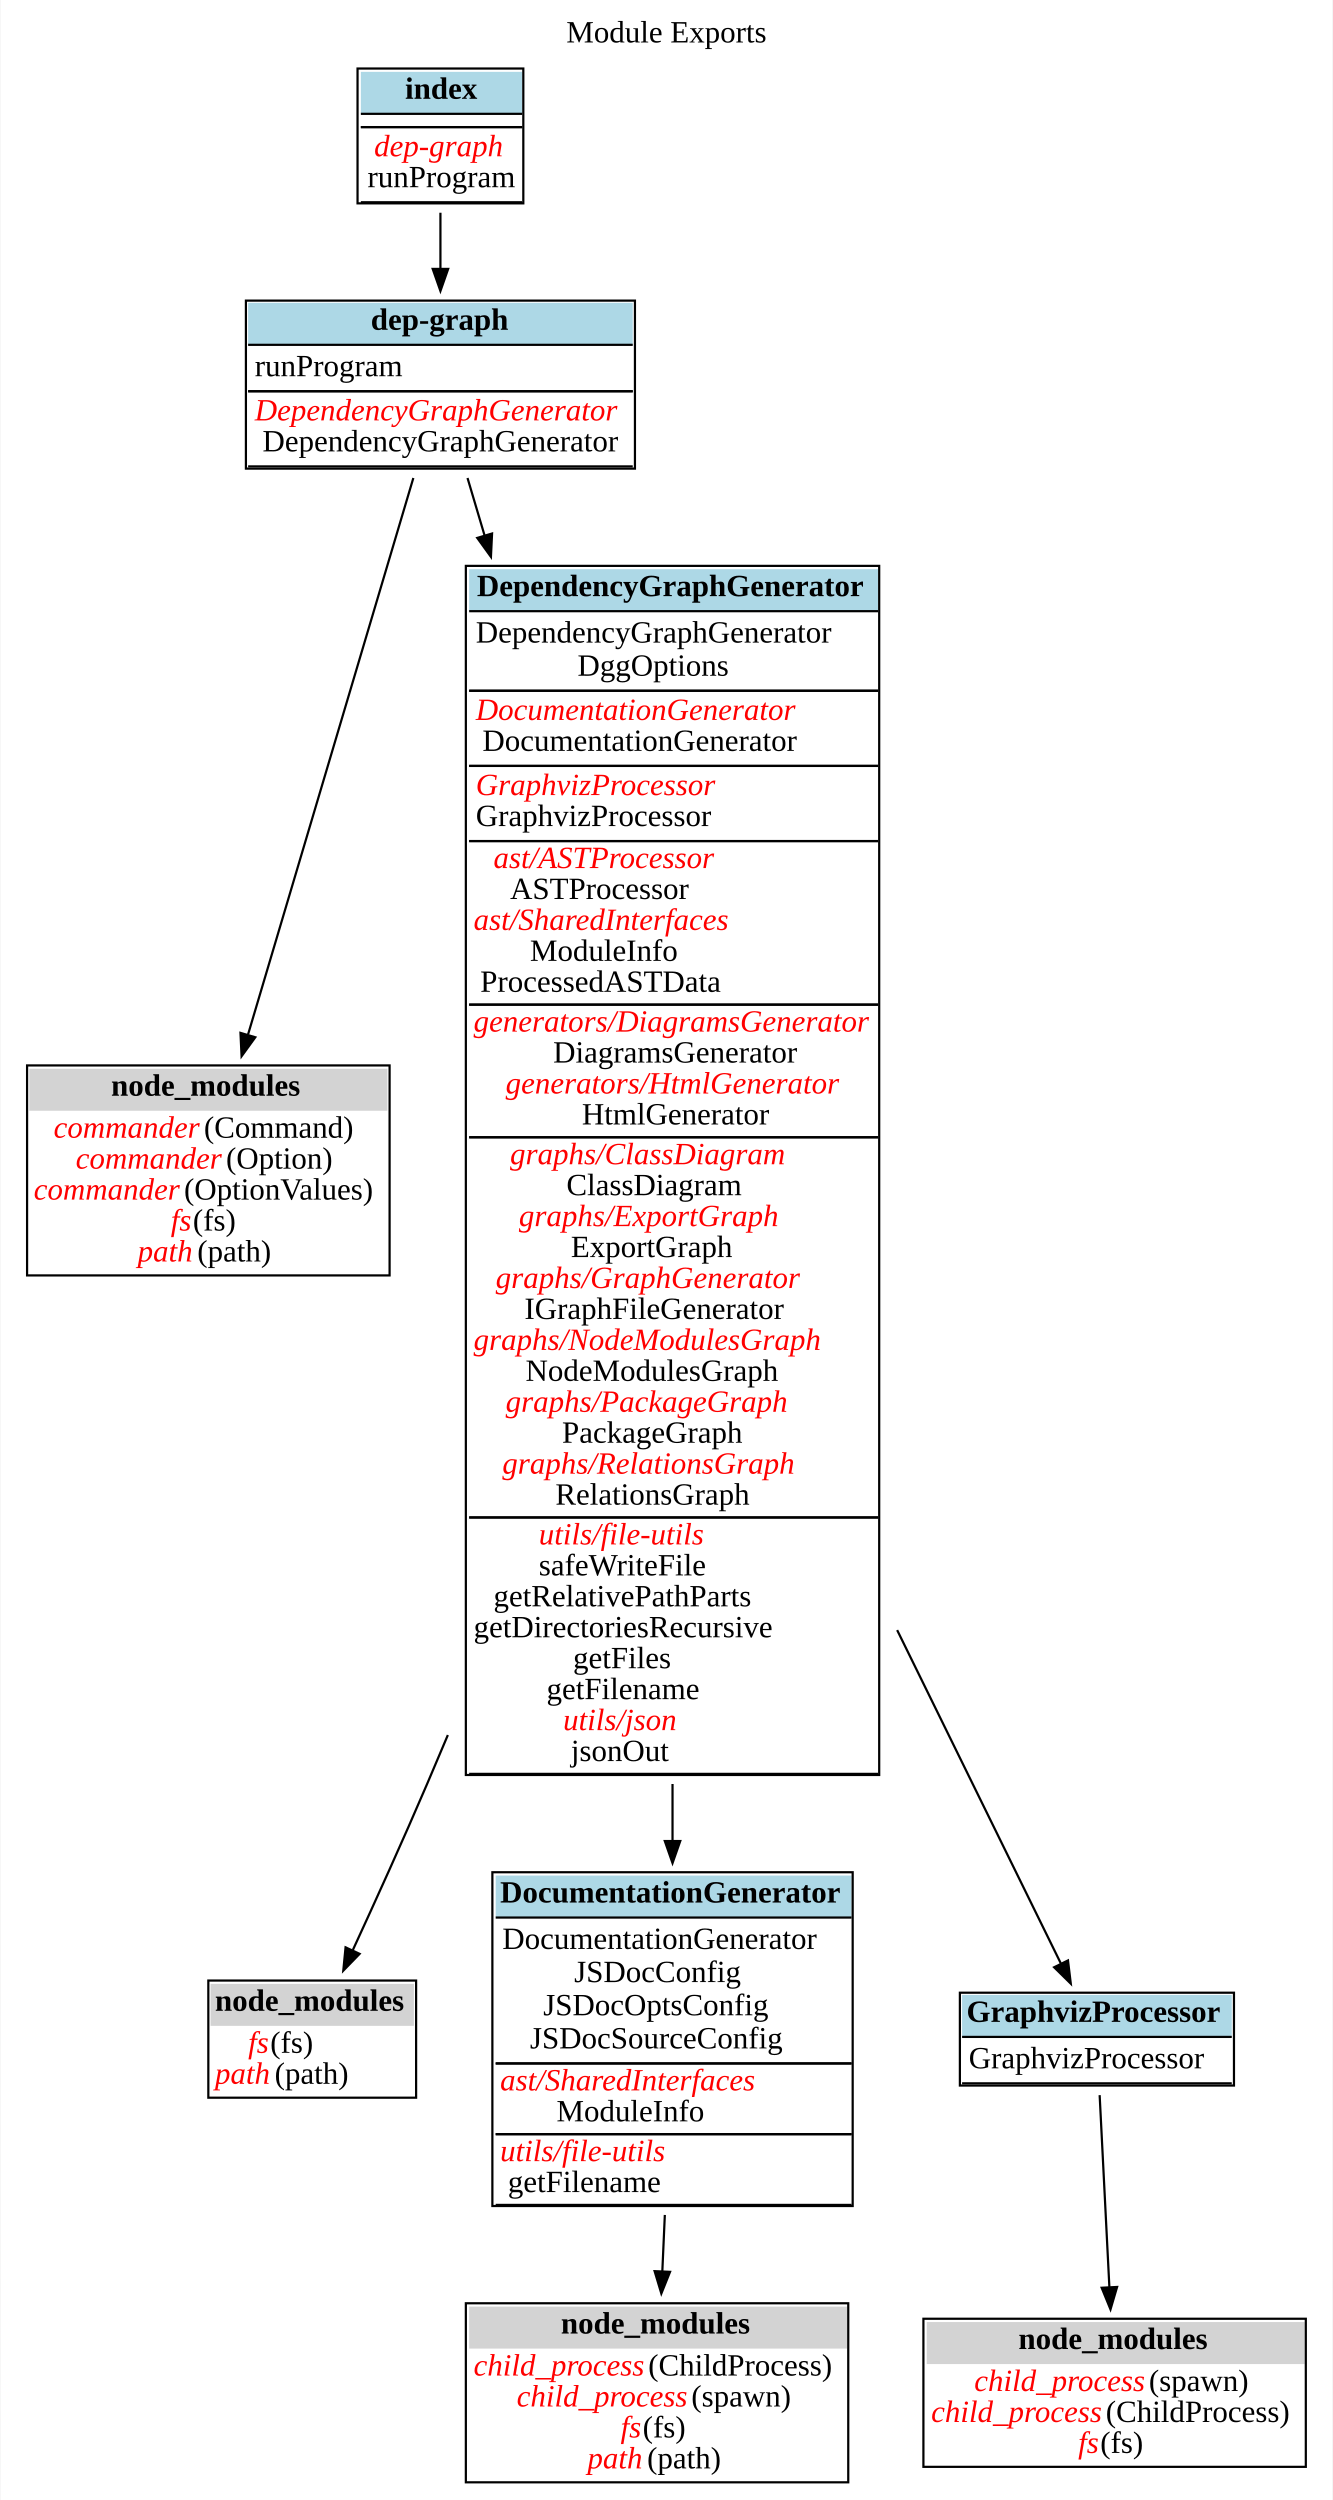
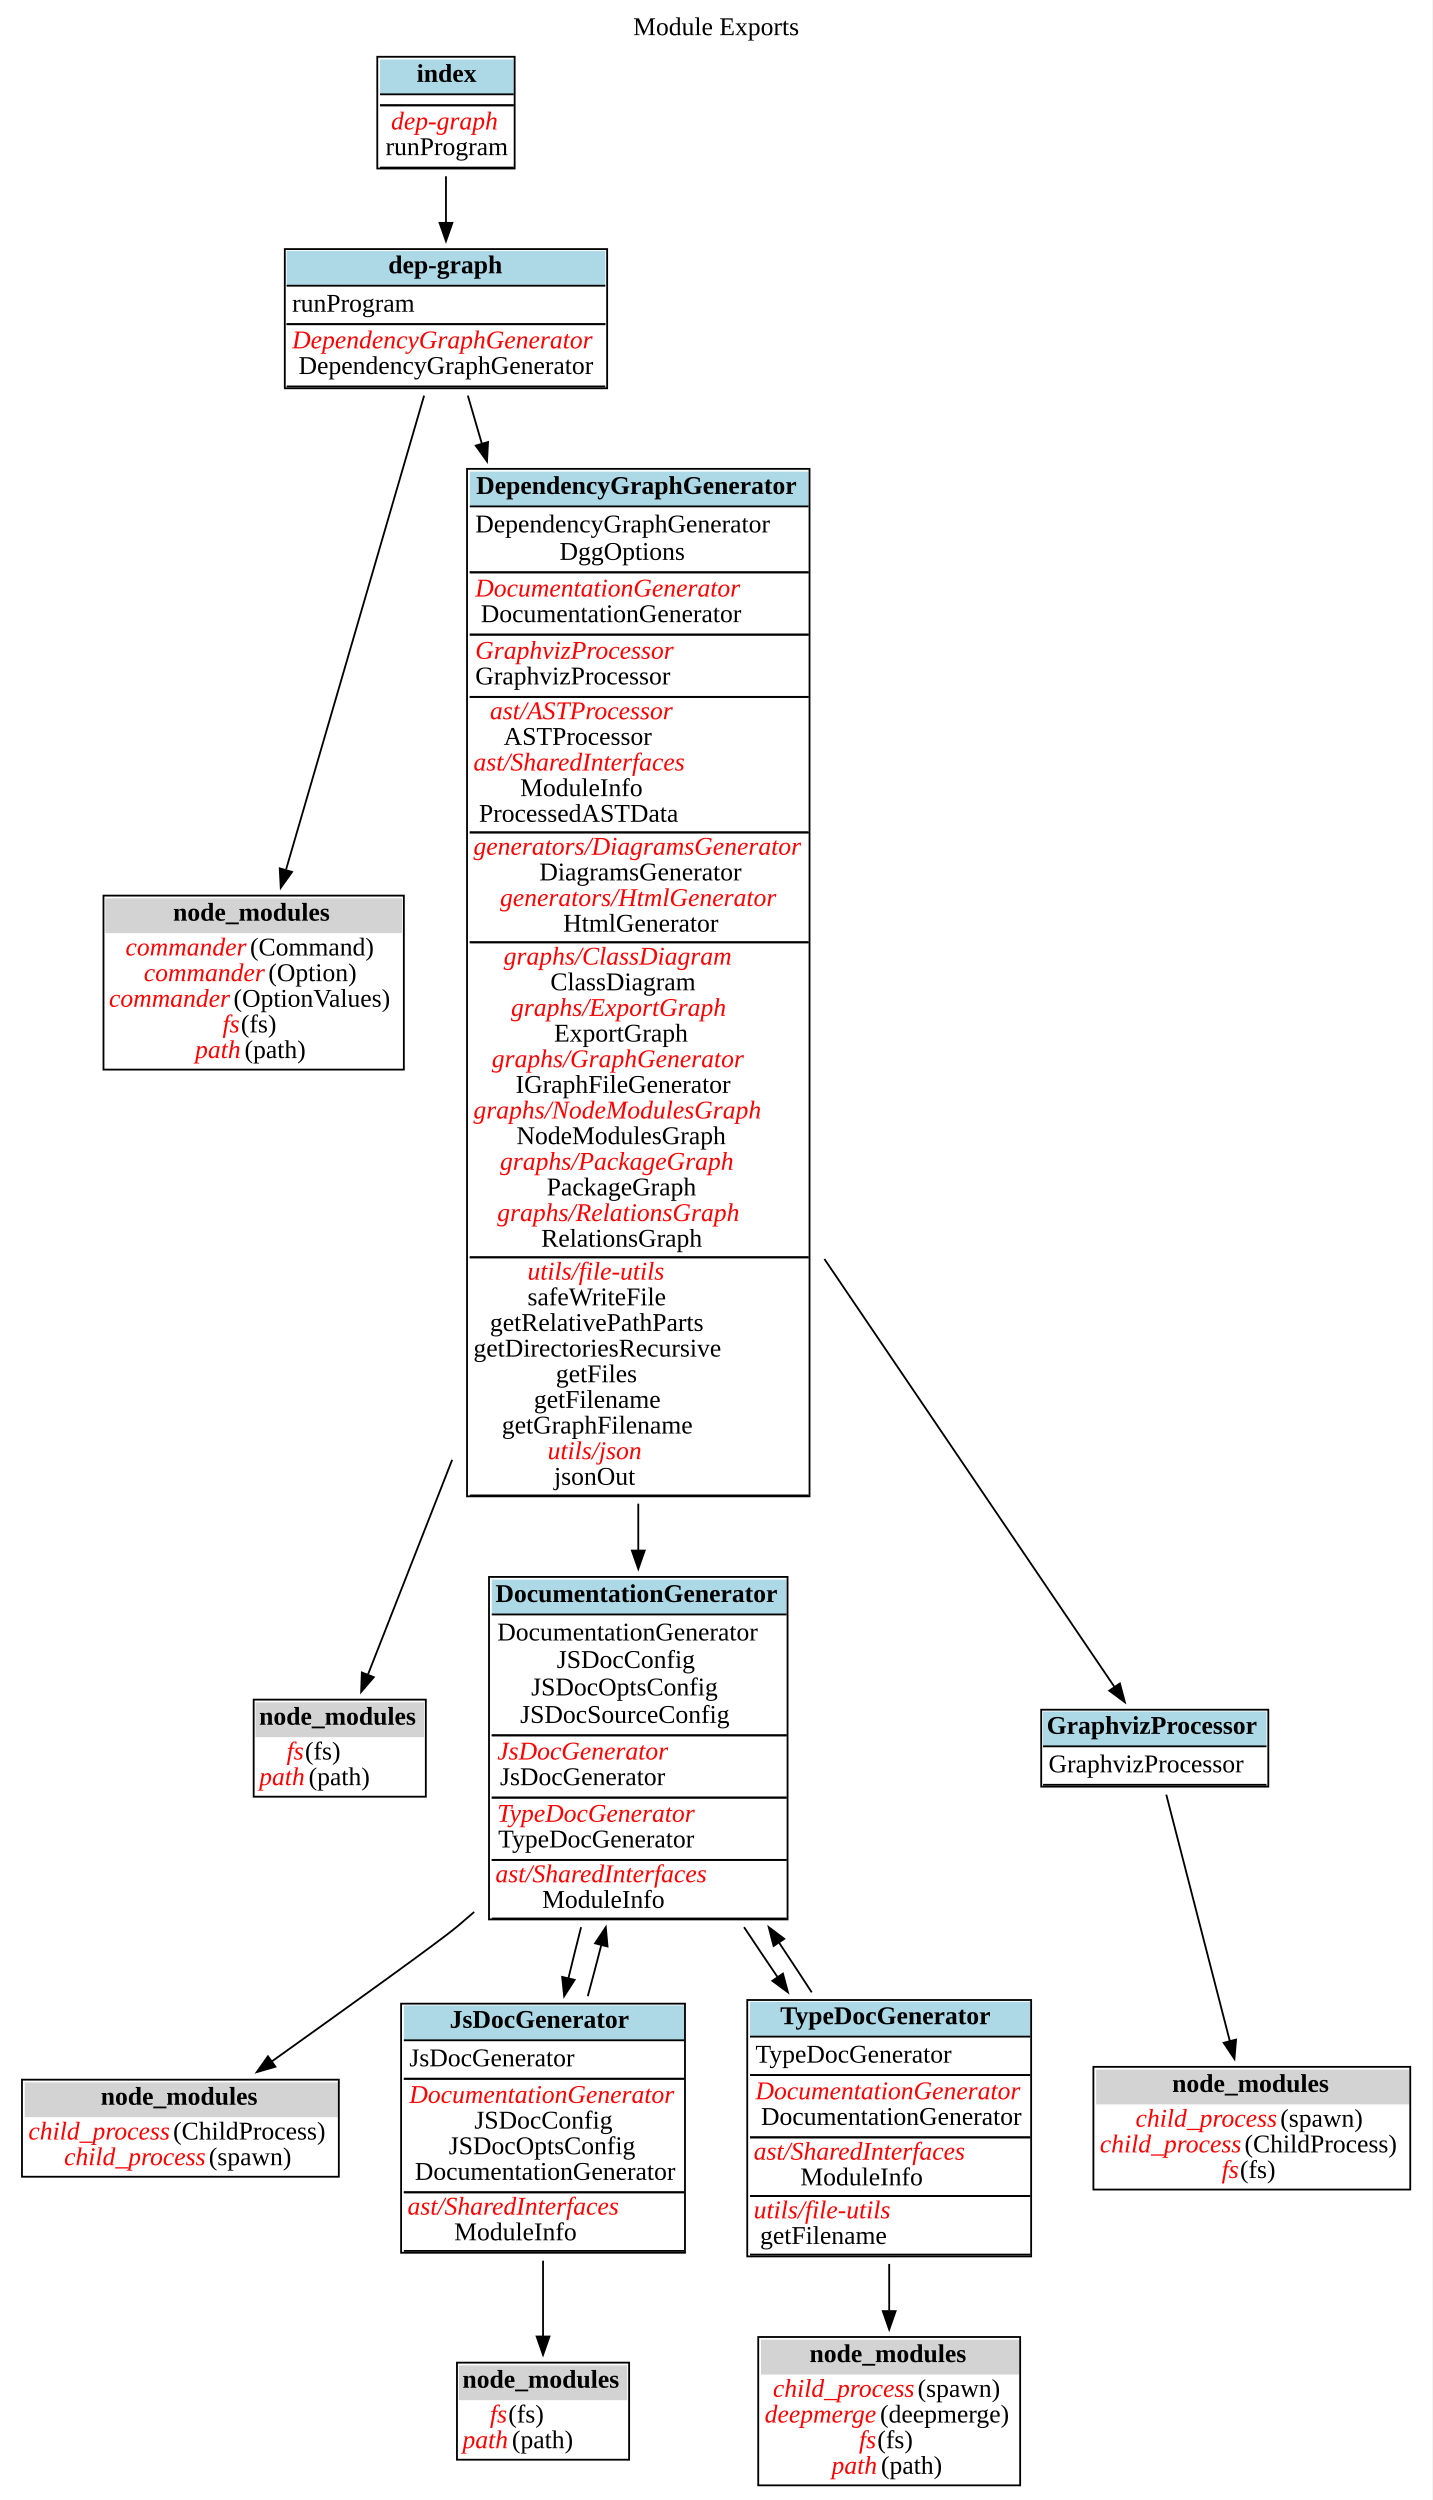
- <svg xmlns="http://www.w3.org/2000/svg" width="603pt" height="1131pt" viewBox="0.00 0.00 602.50 1131.00">
-   <g id="graph0" class="graph" transform="scale(1 1) rotate(0) translate(4 1127)">
-     <polygon fill="white" stroke="transparent" points="-4,4 -4,-1127 598.5,-1127 598.5,4 -4,4" />
-     <text text-anchor="middle" x="297.25" y="-1107.8" font-family="Times New Roman,serif" font-size="14.00"> Module Exports</text>
+ <svg xmlns="http://www.w3.org/2000/svg" width="782pt" height="1365pt" viewBox="0.00 0.00 782.00 1365.00">
+   <g id="graph0" class="graph" transform="scale(1 1) rotate(0) translate(4 1361)">
+     <polygon fill="white" stroke="transparent" points="-4,4 -4,-1361 778,-1361 778,4 -4,4" />
+     <text text-anchor="middle" x="387" y="-1341.8" font-family="Times New Roman,serif" font-size="14.00"> Module Exports</text>
    <g id="node1" class="node">
-       <polygon fill="lightblue" stroke="transparent" points="108,-971 108,-990 282,-990 282,-971 108,-971" />
-       <text text-anchor="start" x="163.5" y="-977.8" font-family="Times New Roman,serif" font-weight="bold" font-size="14.00">dep-graph</text>
-       <polyline fill="none" stroke="black" points="108,-950 282,-950 " />
-       <polyline fill="none" stroke="black" points="282,-971 108,-971 " />
-       <text text-anchor="start" x="111" y="-956.8" font-family="Times New Roman,serif" font-size="14.00">runProgram</text>
-       <polyline fill="none" stroke="black" points="108,-916 282,-916 " />
-       <polyline fill="none" stroke="black" points="282,-950 108,-950 " />
-       <text text-anchor="start" x="111" y="-936.8" font-family="Times New Roman,serif" font-style="italic" font-size="14.00" fill="red">DependencyGraphGenerator</text>
-       <text text-anchor="start" x="114.5" y="-922.8" font-family="Times New Roman,serif" font-size="14.00">DependencyGraphGenerator</text>
-       <polygon fill="none" stroke="black" points="107,-915 107,-991 283,-991 283,-915 107,-915" />
+       <polygon fill="lightblue" stroke="transparent" points="152.5,-1205 152.5,-1224 326.5,-1224 326.5,-1205 152.5,-1205" />
+       <text text-anchor="start" x="208" y="-1211.8" font-family="Times New Roman,serif" font-weight="bold" font-size="14.00">dep-graph</text>
+       <polyline fill="none" stroke="black" points="152.5,-1184 326.5,-1184 " />
+       <polyline fill="none" stroke="black" points="326.5,-1205 152.5,-1205 " />
+       <text text-anchor="start" x="155.5" y="-1190.8" font-family="Times New Roman,serif" font-size="14.00">runProgram</text>
+       <polyline fill="none" stroke="black" points="152.5,-1150 326.5,-1150 " />
+       <polyline fill="none" stroke="black" points="326.5,-1184 152.5,-1184 " />
+       <text text-anchor="start" x="155.5" y="-1170.8" font-family="Times New Roman,serif" font-style="italic" font-size="14.00" fill="red">DependencyGraphGenerator</text>
+       <text text-anchor="start" x="159" y="-1156.8" font-family="Times New Roman,serif" font-size="14.00">DependencyGraphGenerator</text>
+       <polygon fill="none" stroke="black" points="151.5,-1149 151.5,-1225 327.5,-1225 327.5,-1149 151.5,-1149" />
    </g>
    <g id="node2" class="node">
-       <polygon fill="lightgrey" stroke="transparent" points="9,-624.5 9,-643.5 171,-643.5 171,-624.5 9,-624.5" />
-       <text text-anchor="start" x="46" y="-631.3" font-family="Times New Roman,serif" font-weight="bold" font-size="14.00">node_modules</text>
-       <text text-anchor="start" x="20" y="-612.3" font-family="Times New Roman,serif" font-style="italic" font-size="14.00" fill="red">commander</text>
-       <text text-anchor="start" x="88" y="-612.3" font-family="Times New Roman,serif" font-size="14.00"> (Command)</text>
-       <text text-anchor="start" x="30" y="-598.3" font-family="Times New Roman,serif" font-style="italic" font-size="14.00" fill="red">commander</text>
-       <text text-anchor="start" x="98" y="-598.3" font-family="Times New Roman,serif" font-size="14.00"> (Option)</text>
-       <text text-anchor="start" x="11" y="-584.3" font-family="Times New Roman,serif" font-style="italic" font-size="14.00" fill="red">commander</text>
-       <text text-anchor="start" x="79" y="-584.3" font-family="Times New Roman,serif" font-size="14.00"> (OptionValues)</text>
-       <text text-anchor="start" x="73" y="-570.3" font-family="Times New Roman,serif" font-style="italic" font-size="14.00" fill="red">fs</text>
-       <text text-anchor="start" x="83" y="-570.3" font-family="Times New Roman,serif" font-size="14.00"> (fs)</text>
-       <text text-anchor="start" x="58" y="-556.3" font-family="Times New Roman,serif" font-style="italic" font-size="14.00" fill="red">path</text>
-       <text text-anchor="start" x="85" y="-556.3" font-family="Times New Roman,serif" font-size="14.00"> (path)</text>
-       <polygon fill="none" stroke="black" points="8,-550 8,-645 172,-645 172,-550 8,-550" />
+       <polygon fill="lightgrey" stroke="transparent" points="53.5,-851.5 53.5,-870.5 215.5,-870.5 215.5,-851.5 53.5,-851.5" />
+       <text text-anchor="start" x="90.5" y="-858.3" font-family="Times New Roman,serif" font-weight="bold" font-size="14.00">node_modules</text>
+       <text text-anchor="start" x="64.5" y="-839.3" font-family="Times New Roman,serif" font-style="italic" font-size="14.00" fill="red">commander</text>
+       <text text-anchor="start" x="132.5" y="-839.3" font-family="Times New Roman,serif" font-size="14.00"> (Command)</text>
+       <text text-anchor="start" x="74.5" y="-825.3" font-family="Times New Roman,serif" font-style="italic" font-size="14.00" fill="red">commander</text>
+       <text text-anchor="start" x="142.5" y="-825.3" font-family="Times New Roman,serif" font-size="14.00"> (Option)</text>
+       <text text-anchor="start" x="55.5" y="-811.3" font-family="Times New Roman,serif" font-style="italic" font-size="14.00" fill="red">commander</text>
+       <text text-anchor="start" x="123.5" y="-811.3" font-family="Times New Roman,serif" font-size="14.00"> (OptionValues)</text>
+       <text text-anchor="start" x="117.5" y="-797.3" font-family="Times New Roman,serif" font-style="italic" font-size="14.00" fill="red">fs</text>
+       <text text-anchor="start" x="127.5" y="-797.3" font-family="Times New Roman,serif" font-size="14.00"> (fs)</text>
+       <text text-anchor="start" x="102.5" y="-783.3" font-family="Times New Roman,serif" font-style="italic" font-size="14.00" fill="red">path</text>
+       <text text-anchor="start" x="129.5" y="-783.3" font-family="Times New Roman,serif" font-size="14.00"> (path)</text>
+       <polygon fill="none" stroke="black" points="52.5,-777 52.5,-872 216.5,-872 216.5,-777 52.5,-777" />
    </g>
    <g id="edge1" class="edge">
-       <path fill="none" stroke="black" d="M182.75,-910.76C164.3,-848.66 129.29,-730.79 107.96,-658.97" />
-       <polygon fill="black" stroke="black" points="111.25,-657.74 105.04,-649.15 104.54,-659.73 111.25,-657.74" />
+       <path fill="none" stroke="black" d="M227.56,-1145C209.13,-1081.72 173.65,-959.91 152.22,-886.34" />
+       <polygon fill="black" stroke="black" points="155.45,-884.91 149.29,-876.29 148.73,-886.87 155.45,-884.91" />
    </g>
    <g id="node3" class="node">
-       <polygon fill="lightblue" stroke="transparent" points="208,-850.5 208,-869.5 393,-869.5 393,-850.5 208,-850.5" />
-       <text text-anchor="start" x="211.5" y="-857.3" font-family="Times New Roman,serif" font-weight="bold" font-size="14.00">DependencyGraphGenerator</text>
-       <polyline fill="none" stroke="black" points="208,-814.5 393,-814.5 " />
-       <polyline fill="none" stroke="black" points="393,-850.5 208,-850.5 " />
-       <text text-anchor="start" x="211" y="-836.3" font-family="Times New Roman,serif" font-size="14.00">DependencyGraphGenerator</text>
-       <text text-anchor="start" x="257" y="-821.3" font-family="Times New Roman,serif" font-size="14.00">DggOptions</text>
-       <polyline fill="none" stroke="black" points="208,-780.5 393,-780.5 " />
-       <polyline fill="none" stroke="black" points="393,-814.5 208,-814.5 " />
-       <text text-anchor="start" x="211" y="-801.3" font-family="Times New Roman,serif" font-style="italic" font-size="14.00" fill="red">DocumentationGenerator</text>
-       <text text-anchor="start" x="214" y="-787.3" font-family="Times New Roman,serif" font-size="14.00">DocumentationGenerator</text>
-       <polyline fill="none" stroke="black" points="208,-746.5 393,-746.5 " />
-       <polyline fill="none" stroke="black" points="393,-780.5 208,-780.5 " />
-       <text text-anchor="start" x="211" y="-767.3" font-family="Times New Roman,serif" font-style="italic" font-size="14.00" fill="red">GraphvizProcessor</text>
-       <text text-anchor="start" x="211" y="-753.3" font-family="Times New Roman,serif" font-size="14.00">GraphvizProcessor</text>
-       <polyline fill="none" stroke="black" points="208,-672.5 393,-672.5 " />
-       <polyline fill="none" stroke="black" points="393,-746.5 208,-746.5 " />
-       <text text-anchor="start" x="219" y="-734.3" font-family="Times New Roman,serif" font-style="italic" font-size="14.00" fill="red">ast/ASTProcessor</text>
-       <text text-anchor="start" x="226.5" y="-720.3" font-family="Times New Roman,serif" font-size="14.00">ASTProcessor</text>
-       <text text-anchor="start" x="210" y="-706.3" font-family="Times New Roman,serif" font-style="italic" font-size="14.00" fill="red">ast/SharedInterfaces</text>
-       <text text-anchor="start" x="235.5" y="-692.3" font-family="Times New Roman,serif" font-size="14.00">ModuleInfo</text>
-       <text text-anchor="start" x="213" y="-678.3" font-family="Times New Roman,serif" font-size="14.00">ProcessedASTData</text>
-       <polyline fill="none" stroke="black" points="208,-612.5 393,-612.5 " />
-       <polyline fill="none" stroke="black" points="393,-672.5 208,-672.5 " />
-       <text text-anchor="start" x="210" y="-660.3" font-family="Times New Roman,serif" font-style="italic" font-size="14.00" fill="red">generators/DiagramsGenerator</text>
-       <text text-anchor="start" x="246" y="-646.3" font-family="Times New Roman,serif" font-size="14.00">DiagramsGenerator</text>
-       <text text-anchor="start" x="224.5" y="-632.3" font-family="Times New Roman,serif" font-style="italic" font-size="14.00" fill="red">generators/HtmlGenerator</text>
-       <text text-anchor="start" x="259" y="-618.3" font-family="Times New Roman,serif" font-size="14.00">HtmlGenerator</text>
-       <polyline fill="none" stroke="black" points="208,-440.5 393,-440.5 " />
-       <polyline fill="none" stroke="black" points="393,-612.5 208,-612.5 " />
-       <text text-anchor="start" x="226.5" y="-600.3" font-family="Times New Roman,serif" font-style="italic" font-size="14.00" fill="red">graphs/ClassDiagram</text>
-       <text text-anchor="start" x="252" y="-586.3" font-family="Times New Roman,serif" font-size="14.00">ClassDiagram</text>
-       <text text-anchor="start" x="230.5" y="-572.3" font-family="Times New Roman,serif" font-style="italic" font-size="14.00" fill="red">graphs/ExportGraph</text>
-       <text text-anchor="start" x="254" y="-558.3" font-family="Times New Roman,serif" font-size="14.00">ExportGraph</text>
-       <text text-anchor="start" x="220" y="-544.3" font-family="Times New Roman,serif" font-style="italic" font-size="14.00" fill="red">graphs/GraphGenerator</text>
-       <text text-anchor="start" x="233" y="-530.3" font-family="Times New Roman,serif" font-size="14.00">IGraphFileGenerator</text>
-       <text text-anchor="start" x="210" y="-516.3" font-family="Times New Roman,serif" font-style="italic" font-size="14.00" fill="red">graphs/NodeModulesGraph</text>
-       <text text-anchor="start" x="233.5" y="-502.3" font-family="Times New Roman,serif" font-size="14.00">NodeModulesGraph</text>
-       <text text-anchor="start" x="224.5" y="-488.3" font-family="Times New Roman,serif" font-style="italic" font-size="14.00" fill="red">graphs/PackageGraph</text>
-       <text text-anchor="start" x="250" y="-474.3" font-family="Times New Roman,serif" font-size="14.00">PackageGraph</text>
-       <text text-anchor="start" x="223" y="-460.3" font-family="Times New Roman,serif" font-style="italic" font-size="14.00" fill="red">graphs/RelationsGraph</text>
-       <text text-anchor="start" x="247" y="-446.3" font-family="Times New Roman,serif" font-size="14.00">RelationsGraph</text>
-       <polyline fill="none" stroke="black" points="208,-324.5 393,-324.5 " />
-       <polyline fill="none" stroke="black" points="393,-440.5 208,-440.5 " />
-       <text text-anchor="start" x="239.5" y="-428.3" font-family="Times New Roman,serif" font-style="italic" font-size="14.00" fill="red">utils/file-utils</text>
-       <text text-anchor="start" x="239.5" y="-414.3" font-family="Times New Roman,serif" font-size="14.00">safeWriteFile</text>
-       <text text-anchor="start" x="219" y="-400.3" font-family="Times New Roman,serif" font-size="14.00">getRelativePathParts</text>
-       <text text-anchor="start" x="210" y="-386.3" font-family="Times New Roman,serif" font-size="14.00">getDirectoriesRecursive</text>
-       <text text-anchor="start" x="255" y="-372.3" font-family="Times New Roman,serif" font-size="14.00">getFiles</text>
-       <text text-anchor="start" x="243" y="-358.3" font-family="Times New Roman,serif" font-size="14.00">getFilename</text>
-       <text text-anchor="start" x="250.5" y="-344.3" font-family="Times New Roman,serif" font-style="italic" font-size="14.00" fill="red">utils/json</text>
-       <text text-anchor="start" x="254" y="-330.3" font-family="Times New Roman,serif" font-size="14.00">jsonOut</text>
-       <polygon fill="none" stroke="black" points="206.5,-324 206.5,-871 393.5,-871 393.5,-324 206.5,-324" />
+       <polygon fill="lightblue" stroke="transparent" points="252.5,-1084.5 252.5,-1103.5 437.5,-1103.5 437.5,-1084.5 252.5,-1084.5" />
+       <text text-anchor="start" x="256" y="-1091.3" font-family="Times New Roman,serif" font-weight="bold" font-size="14.00">DependencyGraphGenerator</text>
+       <polyline fill="none" stroke="black" points="252.5,-1048.5 437.5,-1048.5 " />
+       <polyline fill="none" stroke="black" points="437.5,-1084.5 252.5,-1084.5 " />
+       <text text-anchor="start" x="255.5" y="-1070.3" font-family="Times New Roman,serif" font-size="14.00">DependencyGraphGenerator</text>
+       <text text-anchor="start" x="301.5" y="-1055.3" font-family="Times New Roman,serif" font-size="14.00">DggOptions</text>
+       <polyline fill="none" stroke="black" points="252.5,-1014.5 437.5,-1014.5 " />
+       <polyline fill="none" stroke="black" points="437.5,-1048.5 252.5,-1048.5 " />
+       <text text-anchor="start" x="255.5" y="-1035.3" font-family="Times New Roman,serif" font-style="italic" font-size="14.00" fill="red">DocumentationGenerator</text>
+       <text text-anchor="start" x="258.5" y="-1021.3" font-family="Times New Roman,serif" font-size="14.00">DocumentationGenerator</text>
+       <polyline fill="none" stroke="black" points="252.5,-980.5 437.5,-980.5 " />
+       <polyline fill="none" stroke="black" points="437.5,-1014.5 252.5,-1014.5 " />
+       <text text-anchor="start" x="255.5" y="-1001.3" font-family="Times New Roman,serif" font-style="italic" font-size="14.00" fill="red">GraphvizProcessor</text>
+       <text text-anchor="start" x="255.5" y="-987.3" font-family="Times New Roman,serif" font-size="14.00">GraphvizProcessor</text>
+       <polyline fill="none" stroke="black" points="252.5,-906.5 437.5,-906.5 " />
+       <polyline fill="none" stroke="black" points="437.5,-980.5 252.5,-980.5 " />
+       <text text-anchor="start" x="263.5" y="-968.3" font-family="Times New Roman,serif" font-style="italic" font-size="14.00" fill="red">ast/ASTProcessor</text>
+       <text text-anchor="start" x="271" y="-954.3" font-family="Times New Roman,serif" font-size="14.00">ASTProcessor</text>
+       <text text-anchor="start" x="254.5" y="-940.3" font-family="Times New Roman,serif" font-style="italic" font-size="14.00" fill="red">ast/SharedInterfaces</text>
+       <text text-anchor="start" x="280" y="-926.3" font-family="Times New Roman,serif" font-size="14.00">ModuleInfo</text>
+       <text text-anchor="start" x="257.5" y="-912.3" font-family="Times New Roman,serif" font-size="14.00">ProcessedASTData</text>
+       <polyline fill="none" stroke="black" points="252.5,-846.5 437.5,-846.5 " />
+       <polyline fill="none" stroke="black" points="437.5,-906.5 252.5,-906.5 " />
+       <text text-anchor="start" x="254.5" y="-894.3" font-family="Times New Roman,serif" font-style="italic" font-size="14.00" fill="red">generators/DiagramsGenerator</text>
+       <text text-anchor="start" x="290.5" y="-880.3" font-family="Times New Roman,serif" font-size="14.00">DiagramsGenerator</text>
+       <text text-anchor="start" x="269" y="-866.3" font-family="Times New Roman,serif" font-style="italic" font-size="14.00" fill="red">generators/HtmlGenerator</text>
+       <text text-anchor="start" x="303.5" y="-852.3" font-family="Times New Roman,serif" font-size="14.00">HtmlGenerator</text>
+       <polyline fill="none" stroke="black" points="252.5,-674.5 437.5,-674.5 " />
+       <polyline fill="none" stroke="black" points="437.5,-846.5 252.5,-846.5 " />
+       <text text-anchor="start" x="271" y="-834.3" font-family="Times New Roman,serif" font-style="italic" font-size="14.00" fill="red">graphs/ClassDiagram</text>
+       <text text-anchor="start" x="296.5" y="-820.3" font-family="Times New Roman,serif" font-size="14.00">ClassDiagram</text>
+       <text text-anchor="start" x="275" y="-806.3" font-family="Times New Roman,serif" font-style="italic" font-size="14.00" fill="red">graphs/ExportGraph</text>
+       <text text-anchor="start" x="298.5" y="-792.3" font-family="Times New Roman,serif" font-size="14.00">ExportGraph</text>
+       <text text-anchor="start" x="264.5" y="-778.3" font-family="Times New Roman,serif" font-style="italic" font-size="14.00" fill="red">graphs/GraphGenerator</text>
+       <text text-anchor="start" x="277.5" y="-764.3" font-family="Times New Roman,serif" font-size="14.00">IGraphFileGenerator</text>
+       <text text-anchor="start" x="254.5" y="-750.3" font-family="Times New Roman,serif" font-style="italic" font-size="14.00" fill="red">graphs/NodeModulesGraph</text>
+       <text text-anchor="start" x="278" y="-736.3" font-family="Times New Roman,serif" font-size="14.00">NodeModulesGraph</text>
+       <text text-anchor="start" x="269" y="-722.3" font-family="Times New Roman,serif" font-style="italic" font-size="14.00" fill="red">graphs/PackageGraph</text>
+       <text text-anchor="start" x="294.5" y="-708.3" font-family="Times New Roman,serif" font-size="14.00">PackageGraph</text>
+       <text text-anchor="start" x="267.5" y="-694.3" font-family="Times New Roman,serif" font-style="italic" font-size="14.00" fill="red">graphs/RelationsGraph</text>
+       <text text-anchor="start" x="291.5" y="-680.3" font-family="Times New Roman,serif" font-size="14.00">RelationsGraph</text>
+       <polyline fill="none" stroke="black" points="252.5,-544.5 437.5,-544.5 " />
+       <polyline fill="none" stroke="black" points="437.5,-674.5 252.5,-674.5 " />
+       <text text-anchor="start" x="284" y="-662.3" font-family="Times New Roman,serif" font-style="italic" font-size="14.00" fill="red">utils/file-utils</text>
+       <text text-anchor="start" x="284" y="-648.3" font-family="Times New Roman,serif" font-size="14.00">safeWriteFile</text>
+       <text text-anchor="start" x="263.5" y="-634.3" font-family="Times New Roman,serif" font-size="14.00">getRelativePathParts</text>
+       <text text-anchor="start" x="254.5" y="-620.3" font-family="Times New Roman,serif" font-size="14.00">getDirectoriesRecursive</text>
+       <text text-anchor="start" x="299.5" y="-606.3" font-family="Times New Roman,serif" font-size="14.00">getFiles</text>
+       <text text-anchor="start" x="287.5" y="-592.3" font-family="Times New Roman,serif" font-size="14.00">getFilename</text>
+       <text text-anchor="start" x="270" y="-578.3" font-family="Times New Roman,serif" font-size="14.00">getGraphFilename</text>
+       <text text-anchor="start" x="295" y="-564.3" font-family="Times New Roman,serif" font-style="italic" font-size="14.00" fill="red">utils/json</text>
+       <text text-anchor="start" x="298.5" y="-550.3" font-family="Times New Roman,serif" font-size="14.00">jsonOut</text>
+       <polygon fill="none" stroke="black" points="251,-544 251,-1105 438,-1105 438,-544 251,-544" />
+     </g>
+     <g id="edge7" class="edge">
+       <path fill="none" stroke="black" d="M251.44,-1145C253.74,-1137.11 256.3,-1128.31 259.07,-1118.81" />
+       <polygon fill="black" stroke="black" points="262.47,-1119.66 261.9,-1109.08 255.75,-1117.7 262.47,-1119.66" />
+     </g>
+     <g id="node4" class="node">
+       <polygon fill="lightgrey" stroke="transparent" points="135.5,-412.5 135.5,-431.5 227.5,-431.5 227.5,-412.5 135.5,-412.5" />
+       <text text-anchor="start" x="137.5" y="-419.3" font-family="Times New Roman,serif" font-weight="bold" font-size="14.00">node_modules</text>
+       <text text-anchor="start" x="152.5" y="-400.3" font-family="Times New Roman,serif" font-style="italic" font-size="14.00" fill="red">fs</text>
+       <text text-anchor="start" x="162.5" y="-400.3" font-family="Times New Roman,serif" font-size="14.00"> (fs)</text>
+       <text text-anchor="start" x="137.5" y="-386.3" font-family="Times New Roman,serif" font-style="italic" font-size="14.00" fill="red">path</text>
+       <text text-anchor="start" x="164.5" y="-386.3" font-family="Times New Roman,serif" font-size="14.00"> (path)</text>
+       <polygon fill="none" stroke="black" points="134.5,-380 134.5,-433 228.5,-433 228.5,-380 134.5,-380" />
+     </g>
+     <g id="edge2" class="edge">
+       <path fill="none" stroke="black" d="M242.88,-563.94C239.72,-555.87 236.59,-547.87 233.5,-540 221.22,-508.68 207.3,-473.21 196.96,-446.86" />
+       <polygon fill="black" stroke="black" points="200.09,-445.26 193.18,-437.23 193.57,-447.82 200.09,-445.26" />
+     </g>
+     <g id="node5" class="node">
+       <polygon fill="lightblue" stroke="transparent" points="264.5,-479.5 264.5,-498.5 425.5,-498.5 425.5,-479.5 264.5,-479.5" />
+       <text text-anchor="start" x="266.5" y="-486.3" font-family="Times New Roman,serif" font-weight="bold" font-size="14.00">DocumentationGenerator</text>
+       <polyline fill="none" stroke="black" points="264.5,-413.5 425.5,-413.5 " />
+       <polyline fill="none" stroke="black" points="425.5,-479.5 264.5,-479.5 " />
+       <text text-anchor="start" x="267.5" y="-465.3" font-family="Times New Roman,serif" font-size="14.00">DocumentationGenerator</text>
+       <text text-anchor="start" x="300" y="-450.3" font-family="Times New Roman,serif" font-size="14.00">JSDocConfig</text>
+       <text text-anchor="start" x="286" y="-435.3" font-family="Times New Roman,serif" font-size="14.00">JSDocOptsConfig</text>
+       <text text-anchor="start" x="280" y="-420.3" font-family="Times New Roman,serif" font-size="14.00">JSDocSourceConfig</text>
+       <polyline fill="none" stroke="black" points="264.5,-379.5 425.5,-379.5 " />
+       <polyline fill="none" stroke="black" points="425.5,-413.5 264.5,-413.5 " />
+       <text text-anchor="start" x="267.5" y="-400.3" font-family="Times New Roman,serif" font-style="italic" font-size="14.00" fill="red">JsDocGenerator</text>
+       <text text-anchor="start" x="269" y="-386.3" font-family="Times New Roman,serif" font-size="14.00">JsDocGenerator</text>
+       <polyline fill="none" stroke="black" points="264.5,-345.5 425.5,-345.5 " />
+       <polyline fill="none" stroke="black" points="425.5,-379.5 264.5,-379.5 " />
+       <text text-anchor="start" x="267.5" y="-366.3" font-family="Times New Roman,serif" font-style="italic" font-size="14.00" fill="red">TypeDocGenerator</text>
+       <text text-anchor="start" x="268" y="-352.3" font-family="Times New Roman,serif" font-size="14.00">TypeDocGenerator</text>
+       <polyline fill="none" stroke="black" points="264.5,-313.5 425.5,-313.5 " />
+       <polyline fill="none" stroke="black" points="425.5,-345.5 264.5,-345.5 " />
+       <text text-anchor="start" x="266.5" y="-333.3" font-family="Times New Roman,serif" font-style="italic" font-size="14.00" fill="red">ast/SharedInterfaces</text>
+       <text text-anchor="start" x="292" y="-319.3" font-family="Times New Roman,serif" font-size="14.00">ModuleInfo</text>
+       <polygon fill="none" stroke="black" points="263,-313 263,-500 426,-500 426,-313 263,-313" />
+     </g>
+     <g id="edge8" class="edge">
+       <path fill="none" stroke="black" d="M344.5,-539.98C344.5,-531.3 344.5,-522.82 344.5,-514.61" />
+       <polygon fill="black" stroke="black" points="348,-514.38 344.5,-504.38 341,-514.38 348,-514.38" />
+     </g>
+     <g id="node7" class="node">
+       <polygon fill="lightblue" stroke="transparent" points="565.5,-407.5 565.5,-426.5 687.5,-426.5 687.5,-407.5 565.5,-407.5" />
+       <text text-anchor="start" x="567.5" y="-414.3" font-family="Times New Roman,serif" font-weight="bold" font-size="14.00">GraphvizProcessor</text>
+       <polyline fill="none" stroke="black" points="565.5,-386.5 687.5,-386.5 " />
+       <polyline fill="none" stroke="black" points="687.5,-407.5 565.5,-407.5 " />
+       <text text-anchor="start" x="568.5" y="-393.3" font-family="Times New Roman,serif" font-size="14.00">GraphvizProcessor</text>
+       <polygon fill="none" stroke="black" points="564.5,-385.5 564.5,-427.5 688.5,-427.5 688.5,-385.5 564.5,-385.5" />
+     </g>
+     <g id="edge9" class="edge">
+       <path fill="none" stroke="black" d="M446.11,-673.61C503.58,-588.83 570.55,-490.04 604.43,-440.05" />
+       <polygon fill="black" stroke="black" points="607.46,-441.83 610.17,-431.59 601.66,-437.9 607.46,-441.83" />
+     </g>
+     <g id="node6" class="node">
+       <polygon fill="lightgrey" stroke="transparent" points="9.5,-205 9.5,-224 180.5,-224 180.5,-205 9.5,-205" />
+       <text text-anchor="start" x="51" y="-211.8" font-family="Times New Roman,serif" font-weight="bold" font-size="14.00">node_modules</text>
+       <text text-anchor="start" x="11.5" y="-192.8" font-family="Times New Roman,serif" font-style="italic" font-size="14.00" fill="red">child_process</text>
+       <text text-anchor="start" x="90.5" y="-192.8" font-family="Times New Roman,serif" font-size="14.00"> (ChildProcess)</text>
+       <text text-anchor="start" x="31" y="-178.8" font-family="Times New Roman,serif" font-style="italic" font-size="14.00" fill="red">child_process</text>
+       <text text-anchor="start" x="110" y="-178.8" font-family="Times New Roman,serif" font-size="14.00"> (spawn)</text>
+       <polygon fill="none" stroke="black" points="8,-172.5 8,-225.5 181,-225.5 181,-172.5 8,-172.5" />
+     </g>
+     <g id="edge3" class="edge">
+       <path fill="none" stroke="black" d="M254.92,-317.08C251.77,-314.33 248.62,-311.63 245.5,-309 236.09,-301.09 184.61,-264.14 144.34,-235.42" />
+       <polygon fill="black" stroke="black" points="146.37,-232.57 136.19,-229.62 142.3,-238.27 146.37,-232.57" />
+     </g>
+     <g id="node10" class="node">
+       <polygon fill="lightblue" stroke="transparent" points="216.5,-247 216.5,-266 369.5,-266 369.5,-247 216.5,-247" />
+       <text text-anchor="start" x="241.5" y="-253.8" font-family="Times New Roman,serif" font-weight="bold" font-size="14.00">JsDocGenerator</text>
+       <polyline fill="none" stroke="black" points="216.5,-226 369.5,-226 " />
+       <polyline fill="none" stroke="black" points="369.5,-247 216.5,-247 " />
+       <text text-anchor="start" x="219.5" y="-232.8" font-family="Times New Roman,serif" font-size="14.00">JsDocGenerator</text>
+       <polyline fill="none" stroke="black" points="216.5,-164 369.5,-164 " />
+       <polyline fill="none" stroke="black" points="369.5,-226 216.5,-226 " />
+       <text text-anchor="start" x="219.5" y="-212.8" font-family="Times New Roman,serif" font-style="italic" font-size="14.00" fill="red">DocumentationGenerator</text>
+       <text text-anchor="start" x="255" y="-198.8" font-family="Times New Roman,serif" font-size="14.00">JSDocConfig</text>
+       <text text-anchor="start" x="241" y="-184.8" font-family="Times New Roman,serif" font-size="14.00">JSDocOptsConfig</text>
+       <text text-anchor="start" x="222.5" y="-170.8" font-family="Times New Roman,serif" font-size="14.00">DocumentationGenerator</text>
+       <polyline fill="none" stroke="black" points="216.5,-132 369.5,-132 " />
+       <polyline fill="none" stroke="black" points="369.5,-164 216.5,-164 " />
+       <text text-anchor="start" x="218.5" y="-151.8" font-family="Times New Roman,serif" font-style="italic" font-size="14.00" fill="red">ast/SharedInterfaces</text>
+       <text text-anchor="start" x="244" y="-137.8" font-family="Times New Roman,serif" font-size="14.00">ModuleInfo</text>
+       <polygon fill="none" stroke="black" points="215,-131 215,-267 370,-267 370,-131 215,-131" />
+     </g>
+     <g id="edge10" class="edge">
+       <path fill="none" stroke="black" d="M313.28,-308.77C310.89,-299.44 308.56,-290.05 306.36,-280.9" />
+       <polygon fill="black" stroke="black" points="309.74,-280 304.03,-271.08 302.93,-281.61 309.74,-280" />
+     </g>
+     <g id="node12" class="node">
+       <polygon fill="lightblue" stroke="transparent" points="405.5,-249 405.5,-268 558.5,-268 558.5,-249 405.5,-249" />
+       <text text-anchor="start" x="422" y="-255.8" font-family="Times New Roman,serif" font-weight="bold" font-size="14.00">TypeDocGenerator</text>
+       <polyline fill="none" stroke="black" points="405.5,-228 558.5,-228 " />
+       <polyline fill="none" stroke="black" points="558.5,-249 405.5,-249 " />
+       <text text-anchor="start" x="408.5" y="-234.8" font-family="Times New Roman,serif" font-size="14.00">TypeDocGenerator</text>
+       <polyline fill="none" stroke="black" points="405.5,-194 558.5,-194 " />
+       <polyline fill="none" stroke="black" points="558.5,-228 405.5,-228 " />
+       <text text-anchor="start" x="408.5" y="-214.8" font-family="Times New Roman,serif" font-style="italic" font-size="14.00" fill="red">DocumentationGenerator</text>
+       <text text-anchor="start" x="411.5" y="-200.8" font-family="Times New Roman,serif" font-size="14.00">DocumentationGenerator</text>
+       <polyline fill="none" stroke="black" points="405.5,-162 558.5,-162 " />
+       <polyline fill="none" stroke="black" points="558.5,-194 405.5,-194 " />
+       <text text-anchor="start" x="407.5" y="-181.8" font-family="Times New Roman,serif" font-style="italic" font-size="14.00" fill="red">ast/SharedInterfaces</text>
+       <text text-anchor="start" x="433" y="-167.8" font-family="Times New Roman,serif" font-size="14.00">ModuleInfo</text>
+       <polyline fill="none" stroke="black" points="405.5,-130 558.5,-130 " />
+       <polyline fill="none" stroke="black" points="558.5,-162 405.5,-162 " />
+       <text text-anchor="start" x="407.5" y="-149.8" font-family="Times New Roman,serif" font-style="italic" font-size="14.00" fill="red">utils/file-utils</text>
+       <text text-anchor="start" x="411" y="-135.8" font-family="Times New Roman,serif" font-size="14.00">getFilename</text>
+       <polygon fill="none" stroke="black" points="404,-129 404,-269 559,-269 559,-129 404,-129" />
+     </g>
+     <g id="edge11" class="edge">
+       <path fill="none" stroke="black" d="M402.25,-308.77C408.27,-299.7 414.4,-290.56 420.45,-281.65" />
+       <polygon fill="black" stroke="black" points="423.48,-283.41 426.22,-273.18 417.7,-279.47 423.48,-283.41" />
+     </g>
+     <g id="node8" class="node">
+       <polygon fill="lightgrey" stroke="transparent" points="594.5,-212 594.5,-231 765.5,-231 765.5,-212 594.5,-212" />
+       <text text-anchor="start" x="636" y="-218.8" font-family="Times New Roman,serif" font-weight="bold" font-size="14.00">node_modules</text>
+       <text text-anchor="start" x="616" y="-199.8" font-family="Times New Roman,serif" font-style="italic" font-size="14.00" fill="red">child_process</text>
+       <text text-anchor="start" x="695" y="-199.8" font-family="Times New Roman,serif" font-size="14.00"> (spawn)</text>
+       <text text-anchor="start" x="596.5" y="-185.8" font-family="Times New Roman,serif" font-style="italic" font-size="14.00" fill="red">child_process</text>
+       <text text-anchor="start" x="675.5" y="-185.8" font-family="Times New Roman,serif" font-size="14.00"> (ChildProcess)</text>
+       <text text-anchor="start" x="663" y="-171.8" font-family="Times New Roman,serif" font-style="italic" font-size="14.00" fill="red">fs</text>
+       <text text-anchor="start" x="673" y="-171.8" font-family="Times New Roman,serif" font-size="14.00"> (fs)</text>
+       <polygon fill="none" stroke="black" points="593,-165.5 593,-232.5 766,-232.5 766,-165.5 593,-165.5" />
+     </g>
+     <g id="edge4" class="edge">
+       <path fill="none" stroke="black" d="M632.79,-381.12C641.32,-348.05 656.72,-288.31 667.5,-246.51" />
+       <polygon fill="black" stroke="black" points="670.89,-247.39 670,-236.83 664.12,-245.64 670.89,-247.39" />
+     </g>
+     <g id="node9" class="node">
+       <polygon fill="lightblue" stroke="transparent" points="203.5,-1309.5 203.5,-1328.5 276.5,-1328.5 276.5,-1309.5 203.5,-1309.5" />
+       <text text-anchor="start" x="223.5" y="-1316.3" font-family="Times New Roman,serif" font-weight="bold" font-size="14.00">index</text>
+       <polyline fill="none" stroke="black" points="203.5,-1303.5 276.5,-1303.5 " />
+       <polyline fill="none" stroke="black" points="276.5,-1309.5 203.5,-1309.5 " />
+       <polyline fill="none" stroke="black" points="203.5,-1269.5 276.5,-1269.5 " />
+       <polyline fill="none" stroke="black" points="276.5,-1303.5 203.5,-1303.5 " />
+       <text text-anchor="start" x="209.5" y="-1290.3" font-family="Times New Roman,serif" font-style="italic" font-size="14.00" fill="red">dep-graph</text>
+       <text text-anchor="start" x="206.5" y="-1276.3" font-family="Times New Roman,serif" font-size="14.00">runProgram</text>
+       <polygon fill="none" stroke="black" points="202,-1269 202,-1330 277,-1330 277,-1269 202,-1269" />
+     </g>
+     <g id="edge12" class="edge">
+       <path fill="none" stroke="black" d="M239.5,-1264.75C239.5,-1256.72 239.5,-1247.97 239.5,-1239.35" />
+       <polygon fill="black" stroke="black" points="243,-1239.34 239.5,-1229.34 236,-1239.34 243,-1239.34" />
+     </g>
+     <g id="edge13" class="edge">
+       <path fill="none" stroke="black" d="M316.94,-271.08C319.4,-280.11 321.87,-289.5 324.28,-298.93" />
+       <polygon fill="black" stroke="black" points="320.92,-299.93 326.76,-308.77 327.71,-298.21 320.92,-299.93" />
+     </g>
+     <g id="node11" class="node">
+       <polygon fill="lightgrey" stroke="transparent" points="246.5,-50.5 246.5,-69.5 338.5,-69.5 338.5,-50.5 246.5,-50.5" />
+       <text text-anchor="start" x="248.5" y="-57.3" font-family="Times New Roman,serif" font-weight="bold" font-size="14.00">node_modules</text>
+       <text text-anchor="start" x="263.5" y="-38.3" font-family="Times New Roman,serif" font-style="italic" font-size="14.00" fill="red">fs</text>
+       <text text-anchor="start" x="273.5" y="-38.3" font-family="Times New Roman,serif" font-size="14.00"> (fs)</text>
+       <text text-anchor="start" x="248.5" y="-24.3" font-family="Times New Roman,serif" font-style="italic" font-size="14.00" fill="red">path</text>
+       <text text-anchor="start" x="275.5" y="-24.3" font-family="Times New Roman,serif" font-size="14.00"> (path)</text>
+       <polygon fill="none" stroke="black" points="245.5,-18 245.5,-71 339.5,-71 339.5,-18 245.5,-18" />
    </g>
    <g id="edge5" class="edge">
-       <path fill="none" stroke="black" d="M207.25,-910.76C209.58,-902.9 212.18,-894.16 214.98,-884.72" />
-       <polygon fill="black" stroke="black" points="218.36,-885.65 217.85,-875.07 211.65,-883.66 218.36,-885.65" />
-     </g>
-     <g id="node4" class="node">
-       <polygon fill="lightgrey" stroke="transparent" points="91,-210.5 91,-229.5 183,-229.5 183,-210.5 91,-210.5" />
-       <text text-anchor="start" x="93" y="-217.3" font-family="Times New Roman,serif" font-weight="bold" font-size="14.00">node_modules</text>
-       <text text-anchor="start" x="108" y="-198.3" font-family="Times New Roman,serif" font-style="italic" font-size="14.00" fill="red">fs</text>
-       <text text-anchor="start" x="118" y="-198.3" font-family="Times New Roman,serif" font-size="14.00"> (fs)</text>
-       <text text-anchor="start" x="93" y="-184.3" font-family="Times New Roman,serif" font-style="italic" font-size="14.00" fill="red">path</text>
-       <text text-anchor="start" x="120" y="-184.3" font-family="Times New Roman,serif" font-size="14.00"> (path)</text>
-       <polygon fill="none" stroke="black" points="90,-178 90,-231 184,-231 184,-178 90,-178" />
-     </g>
-     <g id="edge2" class="edge">
-       <path fill="none" stroke="black" d="M198.36,-342.07C195.23,-334.62 192.1,-327.25 189,-320 178.23,-294.82 165.53,-266.82 155.38,-244.82" />
-       <polygon fill="black" stroke="black" points="158.43,-243.08 151.05,-235.47 152.08,-246.02 158.43,-243.08" />
-     </g>
-     <g id="node5" class="node">
-       <polygon fill="lightblue" stroke="transparent" points="220,-259.5 220,-278.5 381,-278.5 381,-259.5 220,-259.5" />
-       <text text-anchor="start" x="222" y="-266.3" font-family="Times New Roman,serif" font-weight="bold" font-size="14.00">DocumentationGenerator</text>
-       <polyline fill="none" stroke="black" points="220,-193.5 381,-193.5 " />
-       <polyline fill="none" stroke="black" points="381,-259.5 220,-259.5 " />
-       <text text-anchor="start" x="223" y="-245.3" font-family="Times New Roman,serif" font-size="14.00">DocumentationGenerator</text>
-       <text text-anchor="start" x="255.5" y="-230.3" font-family="Times New Roman,serif" font-size="14.00">JSDocConfig</text>
-       <text text-anchor="start" x="241.5" y="-215.3" font-family="Times New Roman,serif" font-size="14.00">JSDocOptsConfig</text>
-       <text text-anchor="start" x="235.5" y="-200.3" font-family="Times New Roman,serif" font-size="14.00">JSDocSourceConfig</text>
-       <polyline fill="none" stroke="black" points="220,-161.5 381,-161.5 " />
-       <polyline fill="none" stroke="black" points="381,-193.5 220,-193.5 " />
-       <text text-anchor="start" x="222" y="-181.3" font-family="Times New Roman,serif" font-style="italic" font-size="14.00" fill="red">ast/SharedInterfaces</text>
-       <text text-anchor="start" x="247.5" y="-167.3" font-family="Times New Roman,serif" font-size="14.00">ModuleInfo</text>
-       <polyline fill="none" stroke="black" points="220,-129.5 381,-129.5 " />
-       <polyline fill="none" stroke="black" points="381,-161.5 220,-161.5 " />
-       <text text-anchor="start" x="222" y="-149.3" font-family="Times New Roman,serif" font-style="italic" font-size="14.00" fill="red">utils/file-utils</text>
-       <text text-anchor="start" x="225.5" y="-135.3" font-family="Times New Roman,serif" font-size="14.00">getFilename</text>
-       <polygon fill="none" stroke="black" points="218.5,-129 218.5,-280 381.5,-280 381.5,-129 218.5,-129" />
+       <path fill="none" stroke="black" d="M292.5,-126.66C292.5,-112.49 292.5,-98.09 292.5,-85.43" />
+       <polygon fill="black" stroke="black" points="296,-85.26 292.5,-75.26 289,-85.26 296,-85.26" />
+     </g>
+     <g id="edge14" class="edge">
+       <path fill="none" stroke="black" d="M439.21,-273.18C433.48,-282.01 427.46,-291.16 421.35,-300.34" />
+       <polygon fill="black" stroke="black" points="418.37,-298.51 415.73,-308.77 424.19,-302.39 418.37,-298.51" />
+     </g>
+     <g id="node13" class="node">
+       <polygon fill="lightgrey" stroke="transparent" points="411.5,-64.5 411.5,-83.5 552.5,-83.5 552.5,-64.5 411.5,-64.5" />
+       <text text-anchor="start" x="438" y="-71.3" font-family="Times New Roman,serif" font-weight="bold" font-size="14.00">node_modules</text>
+       <text text-anchor="start" x="418" y="-52.3" font-family="Times New Roman,serif" font-style="italic" font-size="14.00" fill="red">child_process</text>
+       <text text-anchor="start" x="497" y="-52.3" font-family="Times New Roman,serif" font-size="14.00"> (spawn)</text>
+       <text text-anchor="start" x="413.5" y="-38.3" font-family="Times New Roman,serif" font-style="italic" font-size="14.00" fill="red">deepmerge</text>
+       <text text-anchor="start" x="476.5" y="-38.3" font-family="Times New Roman,serif" font-size="14.00"> (deepmerge)</text>
+       <text text-anchor="start" x="465" y="-24.3" font-family="Times New Roman,serif" font-style="italic" font-size="14.00" fill="red">fs</text>
+       <text text-anchor="start" x="475" y="-24.3" font-family="Times New Roman,serif" font-size="14.00"> (fs)</text>
+       <text text-anchor="start" x="450" y="-10.3" font-family="Times New Roman,serif" font-style="italic" font-size="14.00" fill="red">path</text>
+       <text text-anchor="start" x="477" y="-10.3" font-family="Times New Roman,serif" font-size="14.00"> (path)</text>
+       <polygon fill="none" stroke="black" points="410,-4 410,-85 553,-85 553,-4 410,-4" />
    </g>
    <g id="edge6" class="edge">
-       <path fill="none" stroke="black" d="M300,-319.91C300,-311.07 300,-302.51 300,-294.31" />
-       <polygon fill="black" stroke="black" points="303.5,-294.12 300,-284.12 296.5,-294.12 303.5,-294.12" />
-     </g>
-     <g id="node7" class="node">
-       <polygon fill="lightblue" stroke="transparent" points="431,-205.5 431,-224.5 553,-224.5 553,-205.5 431,-205.5" />
-       <text text-anchor="start" x="433" y="-212.3" font-family="Times New Roman,serif" font-weight="bold" font-size="14.00">GraphvizProcessor</text>
-       <polyline fill="none" stroke="black" points="431,-184.5 553,-184.5 " />
-       <polyline fill="none" stroke="black" points="553,-205.5 431,-205.5 " />
-       <text text-anchor="start" x="434" y="-191.3" font-family="Times New Roman,serif" font-size="14.00">GraphvizProcessor</text>
-       <polygon fill="none" stroke="black" points="430,-183.5 430,-225.5 554,-225.5 554,-183.5 430,-183.5" />
-     </g>
-     <g id="edge7" class="edge">
-       <path fill="none" stroke="black" d="M401.62,-389.55C430.48,-330.78 458.66,-273.39 475.68,-238.73" />
-       <polygon fill="black" stroke="black" points="478.91,-240.1 480.18,-229.58 472.63,-237.01 478.91,-240.1" />
-     </g>
-     <g id="node6" class="node">
-       <polygon fill="lightgrey" stroke="transparent" points="208,-64.5 208,-83.5 379,-83.5 379,-64.5 208,-64.5" />
-       <text text-anchor="start" x="249.5" y="-71.3" font-family="Times New Roman,serif" font-weight="bold" font-size="14.00">node_modules</text>
-       <text text-anchor="start" x="210" y="-52.3" font-family="Times New Roman,serif" font-style="italic" font-size="14.00" fill="red">child_process</text>
-       <text text-anchor="start" x="289" y="-52.3" font-family="Times New Roman,serif" font-size="14.00"> (ChildProcess)</text>
-       <text text-anchor="start" x="229.5" y="-38.3" font-family="Times New Roman,serif" font-style="italic" font-size="14.00" fill="red">child_process</text>
-       <text text-anchor="start" x="308.5" y="-38.3" font-family="Times New Roman,serif" font-size="14.00"> (spawn)</text>
-       <text text-anchor="start" x="276.5" y="-24.3" font-family="Times New Roman,serif" font-style="italic" font-size="14.00" fill="red">fs</text>
-       <text text-anchor="start" x="286.5" y="-24.3" font-family="Times New Roman,serif" font-size="14.00"> (fs)</text>
-       <text text-anchor="start" x="261.5" y="-10.3" font-family="Times New Roman,serif" font-style="italic" font-size="14.00" fill="red">path</text>
-       <text text-anchor="start" x="288.5" y="-10.3" font-family="Times New Roman,serif" font-size="14.00"> (path)</text>
-       <polygon fill="none" stroke="black" points="206.5,-4 206.5,-85 379.5,-85 379.5,-4 206.5,-4" />
-     </g>
-     <g id="edge3" class="edge">
-       <path fill="none" stroke="black" d="M296.52,-124.96C296.14,-116.36 295.76,-107.75 295.39,-99.54" />
-       <polygon fill="black" stroke="black" points="298.88,-99.22 294.94,-89.38 291.89,-99.53 298.88,-99.22" />
-     </g>
-     <g id="node8" class="node">
-       <polygon fill="lightgrey" stroke="transparent" points="415,-57.5 415,-76.5 586,-76.5 586,-57.5 415,-57.5" />
-       <text text-anchor="start" x="456.5" y="-64.3" font-family="Times New Roman,serif" font-weight="bold" font-size="14.00">node_modules</text>
-       <text text-anchor="start" x="436.5" y="-45.3" font-family="Times New Roman,serif" font-style="italic" font-size="14.00" fill="red">child_process</text>
-       <text text-anchor="start" x="515.5" y="-45.3" font-family="Times New Roman,serif" font-size="14.00"> (spawn)</text>
-       <text text-anchor="start" x="417" y="-31.3" font-family="Times New Roman,serif" font-style="italic" font-size="14.00" fill="red">child_process</text>
-       <text text-anchor="start" x="496" y="-31.3" font-family="Times New Roman,serif" font-size="14.00"> (ChildProcess)</text>
-       <text text-anchor="start" x="483.5" y="-17.3" font-family="Times New Roman,serif" font-style="italic" font-size="14.00" fill="red">fs</text>
-       <text text-anchor="start" x="493.5" y="-17.3" font-family="Times New Roman,serif" font-size="14.00"> (fs)</text>
-       <polygon fill="none" stroke="black" points="413.5,-11 413.5,-78 586.5,-78 586.5,-11 413.5,-11" />
-     </g>
-     <g id="edge4" class="edge">
-       <path fill="none" stroke="black" d="M493.23,-179.16C494.4,-156.11 496.18,-120.88 497.63,-92.37" />
-       <polygon fill="black" stroke="black" points="501.13,-92.38 498.14,-82.21 494.14,-92.02 501.13,-92.38" />
-     </g>
-     <g id="node9" class="node">
-       <polygon fill="lightblue" stroke="transparent" points="159,-1075.5 159,-1094.5 232,-1094.5 232,-1075.5 159,-1075.5" />
-       <text text-anchor="start" x="179" y="-1082.3" font-family="Times New Roman,serif" font-weight="bold" font-size="14.00">index</text>
-       <polyline fill="none" stroke="black" points="159,-1069.5 232,-1069.5 " />
-       <polyline fill="none" stroke="black" points="232,-1075.5 159,-1075.5 " />
-       <polyline fill="none" stroke="black" points="159,-1035.5 232,-1035.5 " />
-       <polyline fill="none" stroke="black" points="232,-1069.5 159,-1069.5 " />
-       <text text-anchor="start" x="165" y="-1056.3" font-family="Times New Roman,serif" font-style="italic" font-size="14.00" fill="red">dep-graph</text>
-       <text text-anchor="start" x="162" y="-1042.3" font-family="Times New Roman,serif" font-size="14.00">runProgram</text>
-       <polygon fill="none" stroke="black" points="157.5,-1035 157.5,-1096 232.5,-1096 232.5,-1035 157.5,-1035" />
-     </g>
-     <g id="edge8" class="edge">
-       <path fill="none" stroke="black" d="M195,-1030.75C195,-1022.72 195,-1013.97 195,-1005.35" />
-       <polygon fill="black" stroke="black" points="198.5,-1005.34 195,-995.34 191.5,-1005.34 198.5,-1005.34" />
+       <path fill="none" stroke="black" d="M481.5,-124.88C481.5,-116.28 481.5,-107.62 481.5,-99.36" />
+       <polygon fill="black" stroke="black" points="485,-99.12 481.5,-89.12 478,-99.12 485,-99.12" />
    </g>
  </g>
</svg>
